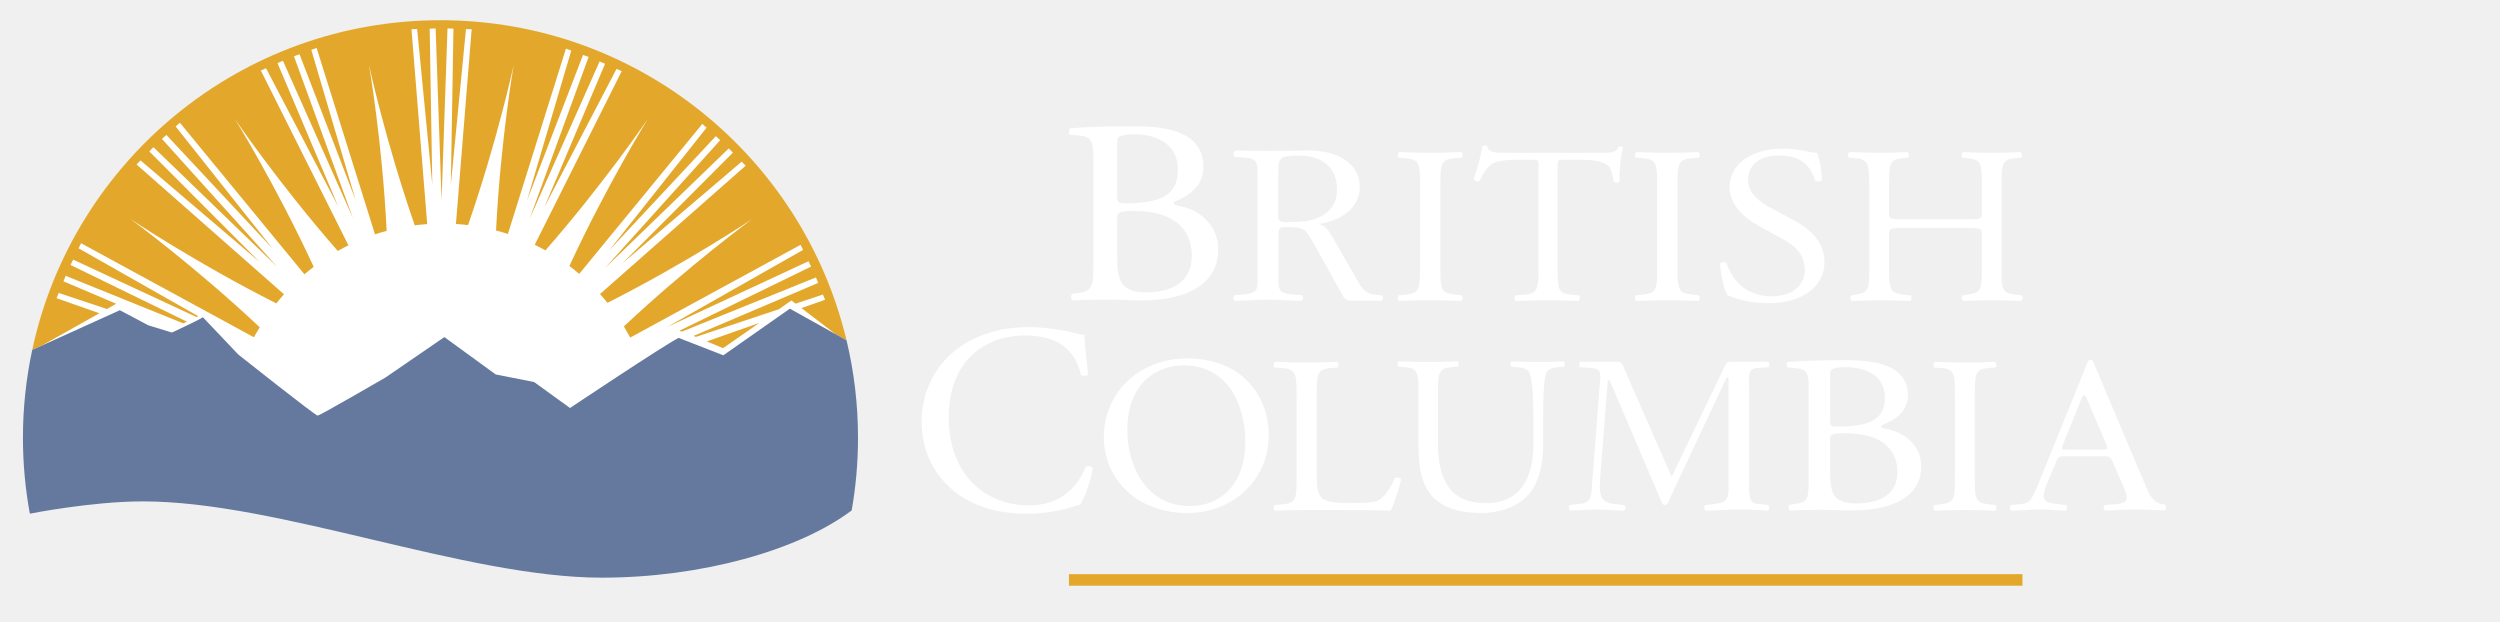
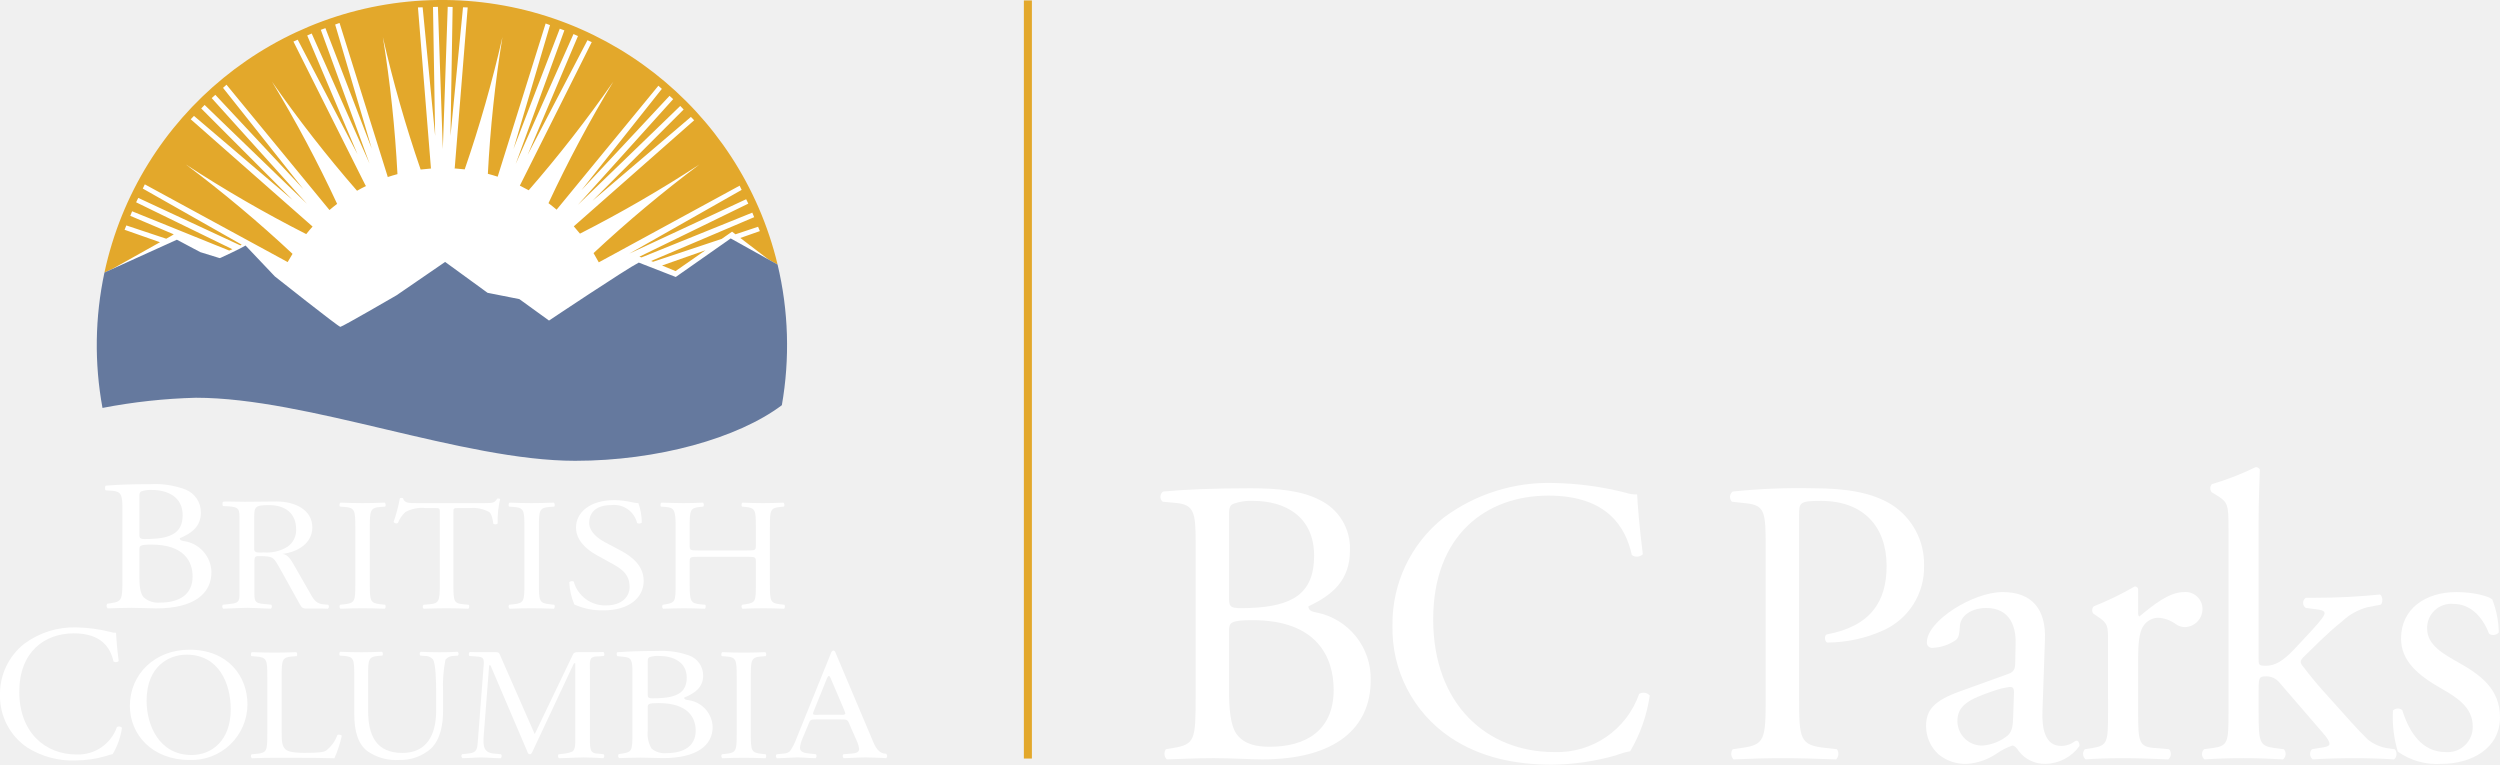
- <svg xmlns="http://www.w3.org/2000/svg" width="100%" height="100%" viewBox="0 0 825 205" version="1.1" xml:space="preserve" style="fill-rule:evenodd;clip-rule:evenodd;stroke-linejoin:round;stroke-miterlimit:1.414;">
-   <g id="BC-ID" transform="matrix(1,0,0,1,-62.647,-63.5055)">
-     <g transform="matrix(1,0,0,1,109.59,96.7796)">
-       <path d="M0,129.539C44.702,129.539 106.539,154.709 151.407,154.709C183.425,154.709 214.668,146.164 232.451,133.582C233.693,126.193 234.351,118.607 234.351,110.865C234.351,35.735 173.444,-25.17 98.314,-25.17C23.184,-25.17 -37.722,35.735 -37.722,110.865C-37.722,118.518 -37.08,126.018 -35.865,133.326C-30.962,132.418 -14.291,129.539 0,129.539" style="fill:white;fill-rule:nonzero;" />
-     </g>
-     <g>
-       <g transform="matrix(-1,0,0,1,1145.46,182.756)">
-         <rect x="415.397" y="70.22" width="314.664" height="3.815" style="fill:rgb(227,168,43);" />
-       </g>
-       <g transform="matrix(1,0,0,1,431.322,119.662)">
-         <path d="M0,28.483C0,31.591 0.191,35.992 2.012,37.892C3.833,39.877 6.708,40.308 9.582,40.308C18.108,40.308 24.623,36.857 24.623,28.225C24.623,21.406 20.791,13.464 5.558,13.464C0.384,13.464 0,13.982 0,15.708L0,28.483ZM0,8.457C0,10.876 0.096,11.047 4.982,10.876C14.754,10.529 20.025,7.939 20.025,-0.174C20.025,-8.633 13.029,-11.827 5.75,-11.827C3.641,-11.827 2.203,-11.654 1.342,-11.309C0.384,-11.05 0,-10.617 0,-9.066L0,8.457ZM-7.856,-3.022C-7.856,-9.409 -8.307,-11.101 -12.618,-11.448L-15.617,-11.654C-16.105,-12.042 -15.967,-13.772 -15.521,-13.812C-10.35,-14.273 -3.832,-14.502 5.078,-14.502C11.114,-14.502 16.863,-14.071 21.176,-12.086C25.295,-10.273 28.457,-6.821 28.457,-1.297C28.457,4.919 24.432,8.113 18.684,10.529C18.684,11.392 19.451,11.652 20.504,11.823C25.678,12.688 33.342,17.003 33.342,26.239C33.342,36.252 25.104,42.985 7.856,42.985C5.078,42.985 0.384,42.725 -3.641,42.725C-7.856,42.725 -11.113,42.9 -14.659,42.985C-15.234,42.725 -15.426,41.345 -14.851,40.826L-13.125,40.567C-8.049,39.79 -7.856,38.841 -7.856,29.778L-7.856,-3.022Z" style="fill:white;fill-rule:nonzero;" />
-       </g>
-       <g transform="matrix(1,0,0,1,531.258,151.384)">
-         <path d="M0,-26.248C0,-34.063 -0.164,-35.316 -4.992,-35.684L-7.039,-35.832C-7.531,-36.127 -7.365,-37.455 -6.875,-37.676C-2.783,-37.529 0,-37.455 3.436,-37.455C6.711,-37.455 9.492,-37.529 13.584,-37.676C14.076,-37.455 14.238,-36.127 13.748,-35.832L11.703,-35.684C6.873,-35.316 6.711,-34.063 6.711,-26.248L6.711,0.001C6.711,7.815 6.873,8.848 11.703,9.365L13.748,9.585C14.238,9.88 14.076,11.206 13.584,11.428C9.492,11.28 6.711,11.206 3.436,11.206C0,11.206 -2.783,11.28 -6.875,11.428C-7.365,11.206 -7.531,10.027 -7.039,9.585L-4.992,9.365C-0.164,8.848 0,7.815 0,0.001L0,-26.248Z" style="fill:white;fill-rule:nonzero;" />
-       </g>
-       <g transform="matrix(1,0,0,1,576.66,122.703)">
-         <path d="M0,28.829C0,36.57 0.152,37.676 4.602,38.045L7.055,38.266C7.514,38.56 7.361,39.886 6.902,40.109C2.531,39.961 -0.076,39.886 -3.145,39.886C-6.211,39.886 -8.895,39.961 -13.801,40.109C-14.262,39.886 -14.416,38.635 -13.801,38.266L-11.041,38.045C-6.67,37.676 -6.289,36.57 -6.289,28.829L-6.289,-4.13C-6.289,-6.415 -6.289,-6.487 -8.588,-6.487L-12.805,-6.487C-16.102,-6.487 -20.318,-6.34 -22.236,-4.645C-24.076,-3.023 -24.844,-1.4 -25.686,0.442C-26.301,0.885 -27.373,0.516 -27.68,-0.074C-26.455,-3.391 -25.303,-8.11 -24.768,-11.059C-24.535,-11.206 -23.539,-11.28 -23.311,-11.059C-22.85,-8.701 -20.318,-8.774 -16.791,-8.774L14.262,-8.774C18.402,-8.774 19.092,-8.921 20.242,-10.838C20.627,-10.985 21.471,-10.911 21.623,-10.618C20.779,-7.593 20.242,-1.622 20.473,0.59C20.166,1.18 18.863,1.18 18.48,0.738C18.25,-1.107 17.713,-3.834 16.562,-4.645C14.799,-5.9 11.887,-6.487 7.668,-6.487L2.225,-6.487C-0.076,-6.487 0,-6.415 0,-3.982L0,28.829Z" style="fill:white;fill-rule:nonzero;" />
-       </g>
-       <g transform="matrix(1,0,0,1,609.525,151.384)">
-         <path d="M0,-26.248C0,-34.063 -0.164,-35.316 -4.992,-35.684L-7.039,-35.832C-7.529,-36.127 -7.365,-37.455 -6.875,-37.676C-2.783,-37.529 0,-37.455 3.438,-37.455C6.711,-37.455 9.492,-37.529 13.584,-37.676C14.076,-37.455 14.24,-36.127 13.75,-35.832L11.701,-35.684C6.873,-35.316 6.711,-34.063 6.711,-26.248L6.711,0.001C6.711,7.815 6.873,8.848 11.701,9.365L13.75,9.585C14.24,9.88 14.076,11.206 13.584,11.428C9.492,11.28 6.711,11.206 3.438,11.206C0,11.206 -2.783,11.28 -6.875,11.428C-7.365,11.206 -7.529,10.027 -7.039,9.585L-4.992,9.365C-0.164,8.848 0,7.815 0,0.001L0,-26.248Z" style="fill:white;fill-rule:nonzero;" />
-       </g>
-       <g transform="matrix(1,0,0,1,646.199,112.546)">
-         <path d="M0,51.021C-7.309,51.021 -11.92,49.104 -13.572,48.294C-14.617,46.671 -15.748,41.437 -15.922,37.971C-15.486,37.455 -14.182,37.308 -13.834,37.75C-12.527,41.51 -8.961,48.734 1.131,48.734C8.439,48.734 12.006,44.68 12.006,40.256C12.006,37.013 11.223,33.4 4.871,29.934L-3.393,25.362C-7.742,22.93 -12.789,18.727 -12.789,12.682C-12.789,5.677 -6.352,0 4.959,0C7.654,0 10.787,0.442 13.049,0.958C14.18,1.253 15.398,1.4 16.094,1.4C16.877,3.172 17.662,7.3 17.662,10.396C17.312,10.839 15.92,11.059 15.486,10.617C14.355,7.079 12.006,2.286 3.654,2.286C-4.873,2.286 -6.699,7.079 -6.699,10.469C-6.699,14.746 -2.523,17.844 0.695,19.539L7.654,23.225C13.137,26.1 18.531,30.376 18.531,37.381C18.531,45.491 11.311,51.021 0,51.021" style="fill:white;fill-rule:nonzero;" />
-       </g>
-       <g transform="matrix(1,0,0,1,689.988,137.744)">
-         <path d="M0,1.032C-3.807,1.032 -3.965,1.179 -3.965,3.391L-3.965,13.788C-3.965,21.529 -3.568,22.562 0.875,23.005L3.174,23.225C3.65,23.52 3.492,24.845 3.016,25.068C-1.268,24.92 -3.965,24.845 -7.061,24.845C-10.473,24.845 -13.17,24.993 -16.264,25.068C-16.738,24.845 -16.898,23.667 -16.422,23.225L-15.074,23.005C-10.629,22.267 -10.473,21.529 -10.473,13.788L-10.473,-12.755C-10.473,-20.497 -11.025,-21.749 -15.152,-22.044L-17.215,-22.192C-17.691,-22.487 -17.533,-23.815 -17.057,-24.036C-13.17,-23.962 -10.473,-23.815 -7.061,-23.815C-3.965,-23.815 -1.268,-23.889 2.143,-24.036C2.619,-23.815 2.777,-22.487 2.303,-22.192L0.793,-22.044C-3.807,-21.602 -3.965,-20.497 -3.965,-12.755L-3.965,-4.277C-3.965,-1.992 -3.807,-1.917 0,-1.917L22.691,-1.917C26.5,-1.917 26.658,-1.992 26.658,-4.277L26.658,-12.755C26.658,-20.497 26.5,-21.602 21.82,-22.044L20.312,-22.192C19.836,-22.487 19.994,-23.815 20.471,-24.036C24.121,-23.889 26.818,-23.815 30.07,-23.815C33.164,-23.815 35.861,-23.889 39.432,-24.036C39.908,-23.815 40.066,-22.487 39.59,-22.192L37.926,-22.044C33.324,-21.602 33.164,-20.497 33.164,-12.755L33.164,13.788C33.164,21.529 33.324,22.488 37.926,23.005L39.83,23.225C40.305,23.52 40.146,24.845 39.672,25.068C35.861,24.92 33.164,24.845 30.07,24.845C26.818,24.845 23.961,24.92 20.471,25.068C19.994,24.845 19.836,23.667 20.312,23.225L21.82,23.005C26.658,22.267 26.658,21.529 26.658,13.788L26.658,3.391C26.658,1.179 26.5,1.032 22.691,1.032L0,1.032Z" style="fill:white;fill-rule:nonzero;" />
-       </g>
-       <g transform="matrix(1,0,0,1,378.059,225.481)">
-         <path d="M0,-46.469C6.521,-51.542 14.829,-54.034 24.12,-54.034C28.943,-54.034 35.731,-53.056 39.931,-51.898C41.003,-51.631 41.628,-51.452 42.432,-51.542C42.521,-49.494 42.968,-43.888 43.682,-38.457C43.236,-37.834 41.896,-37.744 41.271,-38.278C39.931,-44.331 35.911,-51.276 22.958,-51.276C9.29,-51.276 -2.323,-42.64 -2.323,-24.214C-2.323,-5.521 9.558,4.806 24.208,4.806C35.731,4.806 40.824,-2.672 42.878,-7.925C43.504,-8.368 44.845,-8.192 45.201,-7.568C44.577,-2.939 42.253,2.935 40.913,4.628C39.841,4.806 38.77,5.162 37.787,5.516C35.821,6.231 29.39,7.565 23.672,7.565C15.633,7.565 7.951,5.964 1.429,1.6C-5.718,-3.296 -11.256,-11.394 -11.256,-22.877C-11.256,-32.76 -6.789,-41.216 0,-46.469" style="fill:white;fill-rule:nonzero;" />
-       </g>
-       <g transform="matrix(1,0,0,1,473.596,205.226)">
-         <path d="M0,4.129C0,-8.037 -5.65,-21.161 -20.437,-21.161C-28.488,-21.161 -38.938,-15.926 -38.938,0.222C-38.938,11.133 -33.365,25.29 -18.115,25.29C-8.824,25.29 0,18.654 0,4.129M-46.681,2.58C-46.681,-12.166 -35.068,-23.446 -19.12,-23.446C-1.238,-23.446 7.742,-11.134 7.742,1.843C7.742,16.737 -4.18,27.575 -19.12,27.575C-36.306,27.575 -46.681,15.851 -46.681,2.58" style="fill:white;fill-rule:nonzero;" />
-       </g>
-       <g transform="matrix(1,0,0,1,568.678,214.072)">
-         <path d="M0,-12.606C0,-17.177 -0.156,-25.658 -1.486,-27.868C-2.033,-28.753 -3.439,-29.27 -5.393,-29.418L-7.346,-29.565C-7.814,-30.081 -7.66,-31.039 -7.191,-31.335C-4.221,-31.188 -1.328,-31.113 1.719,-31.113C5.002,-31.113 7.113,-31.188 9.926,-31.333C10.551,-30.964 10.473,-30.007 10.082,-29.565L8.205,-29.418C6.252,-29.27 4.766,-28.606 4.299,-27.647C3.205,-25.215 3.205,-16.735 3.205,-12.606L3.205,-4.275C3.205,2.141 2.109,8.923 -2.266,13.346C-5.627,16.812 -11.41,18.729 -17.193,18.729C-22.586,18.729 -27.979,17.77 -31.809,14.674C-35.951,11.431 -37.904,6.048 -37.904,-2.725L-37.904,-20.127C-37.904,-27.794 -38.061,-29.048 -42.592,-29.418L-44.547,-29.565C-45.016,-29.86 -44.861,-31.112 -44.393,-31.335C-40.482,-31.188 -37.826,-31.113 -34.699,-31.113C-31.496,-31.113 -28.916,-31.188 -25.088,-31.333C-24.619,-31.112 -24.461,-29.86 -24.93,-29.565L-26.807,-29.418C-31.34,-29.048 -31.496,-27.794 -31.496,-20.127L-31.496,-4.201C-31.496,7.669 -27.588,15.486 -15.631,15.486C-4.299,15.486 0,7.079 0,-4.126L0,-12.606Z" style="fill:white;fill-rule:nonzero;" />
-       </g>
-       <g transform="matrix(1,0,0,1,666.6,194.862)">
-         <path d="M0,24.575C0,27.256 0.172,31.053 1.812,32.692C3.455,34.405 6.047,34.777 8.637,34.777C16.326,34.777 22.199,31.798 22.199,24.351C22.199,18.468 18.744,11.619 5.01,11.619C0.344,11.619 0,12.063 0,13.554L0,24.575ZM0,7.297C0,9.384 0.086,9.532 4.49,9.384C13.303,9.086 18.053,6.852 18.053,-0.149C18.053,-7.447 11.748,-10.203 5.182,-10.203C3.281,-10.203 1.986,-10.054 1.209,-9.755C0.344,-9.532 0,-9.16 0,-7.82L0,7.297ZM-7.084,-2.606C-7.084,-8.117 -7.43,-9.532 -11.316,-9.829L-14.082,-10.098C-14.396,-10.382 -14.564,-11.874 -13.996,-11.916C-9.33,-12.265 -3.457,-12.51 4.578,-12.51C10.02,-12.51 15.201,-12.138 19.09,-10.427C22.805,-8.862 25.654,-5.883 25.654,-1.116C25.654,4.244 22.025,7.001 16.844,9.086C16.844,9.831 17.533,10.054 18.484,10.203C23.15,10.947 30.061,14.672 30.061,22.638C30.061,31.276 22.631,37.085 7.082,37.085C4.578,37.085 0.344,36.862 -3.283,36.862C-7.084,36.862 -10.021,37.01 -13.217,37.085C-13.736,36.862 -13.91,35.671 -13.391,35.225L-11.836,35.001C-7.256,34.331 -7.084,33.511 -7.084,25.693L-7.084,-2.606Z" style="fill:white;fill-rule:nonzero;" />
-       </g>
-       <g transform="matrix(1,0,0,1,488.92,139.247)">
-         <path d="M0,-2.505C-1.486,-2.505 -4.457,-1.952 -4.457,-3.925L-4.457,-18.068C-4.457,-23.597 -4.281,-24.388 2.359,-24.388C10.135,-24.388 14.941,-20.439 14.941,-13.171C14.941,-10.01 13.805,-7.087 10.922,-5.112C7.602,-2.82 4.018,-2.505 0,-2.505M29.828,21.723L27.781,21.546C27.367,21.502 27,21.45 26.65,21.392C23.656,20.862 22.457,18.196 21.047,15.722L13.971,3.397C12.748,1.343 11.438,-1.422 8.641,-1.816C15.893,-2.686 22.447,-6.872 22.447,-14.061C22.447,-22.358 14.232,-26.07 5.932,-26.07C0.951,-26.07 -3.588,-25.935 -8.656,-25.935C-11.451,-25.935 -14.777,-26.07 -17.572,-26.07C-19.125,-26.07 -19.145,-25.754 -19.145,-24.885C-19.145,-23.603 -18.604,-23.962 -16.959,-23.869C-11.055,-23.537 -11.281,-22.436 -11.281,-17.38L-11.281,14.933C-11.281,19.557 -10.881,20.938 -15.736,21.373C-15.736,21.373 -16.48,21.45 -16.902,21.495L-18.959,21.706C-19.451,22.147 -19.285,23.327 -18.795,23.548C-17.701,23.508 -15.762,23.432 -15.762,23.432C-13.074,23.352 -10.387,23.147 -7.699,23.147C-4.996,23.147 -2.41,23.355 0.248,23.433L0.248,23.435C1.191,23.465 2.188,23.498 3.279,23.537C3.771,23.316 3.936,22.137 3.443,21.695L1.373,21.499C0.951,21.454 0.225,21.389 0.225,21.389C-4.678,21.057 -4.377,19.674 -4.377,14.933L-4.377,2.766C-4.377,2.055 -4.467,0.16 -3.941,-0.394C-3.504,-0.87 -2.719,-0.79 -2.02,-0.79C4.623,-0.79 4.533,-0.157 7.68,5.373L16.242,20.778C16.941,21.964 17.465,23.464 19.215,23.464L26.652,23.464C27.59,23.494 28.576,23.525 29.664,23.565C30.154,23.344 30.318,22.164 29.828,21.723" style="fill:white;fill-rule:nonzero;" />
-       </g>
-       <g transform="matrix(1,0,0,1,490.523,220.737)">
-         <path d="M0,-26.541C0,-34.282 -0.162,-35.464 -5.27,-35.832L-7.299,-35.979C-7.785,-36.274 -7.623,-37.6 -7.137,-37.823C-2.594,-37.675 0.162,-37.602 3.406,-37.602C6.57,-37.602 9.326,-37.675 13.383,-37.82C13.869,-37.6 14.031,-36.274 13.545,-35.979L11.598,-35.832C6.814,-35.464 6.65,-34.282 6.65,-26.541L6.65,-0.882C6.65,3.763 6.895,5.68 8.354,7.08C9.246,7.89 10.787,8.776 17.193,8.776C24.088,8.776 25.791,8.48 27.09,7.818C28.711,6.932 30.82,4.279 32.441,0.518C32.93,0.151 34.469,0.443 34.469,0.96C34.469,1.772 32.197,9.293 31.062,11.282C26.928,11.135 19.221,11.061 10.867,11.061L3.406,11.061C0,11.061 -2.594,11.135 -7.137,11.282C-7.623,11.061 -7.785,9.881 -7.299,9.439L-4.865,9.219C-0.162,8.776 0,7.743 0,0.003L0,-26.541Z" style="fill:white;fill-rule:nonzero;" />
-       </g>
-       <g transform="matrix(1,0,0,1,707.787,220.59)">
-         <path d="M0,-26.248C0,-34.062 -0.158,-35.317 -4.855,-35.686L-6.848,-35.832C-7.324,-36.128 -7.166,-37.453 -6.686,-37.677C-2.707,-37.528 0,-37.455 3.346,-37.455C6.531,-37.455 9.238,-37.528 13.221,-37.674C13.697,-37.453 13.857,-36.128 13.379,-35.832L11.387,-35.686C6.689,-35.317 6.531,-34.062 6.531,-26.248L6.531,0.002C6.531,7.817 6.689,8.849 11.387,9.365L13.379,9.586C13.857,9.881 13.697,11.207 13.221,11.429C9.238,11.281 6.531,11.207 3.346,11.207C0,11.207 -2.707,11.281 -6.686,11.429C-7.166,11.207 -7.324,10.027 -6.848,9.586L-4.855,9.365C-0.158,8.849 0,7.817 0,0.002L0,-26.248Z" style="fill:white;fill-rule:nonzero;" />
-       </g>
-       <g transform="matrix(1,0,0,1,644.158,184.926)">
-         <path d="M0,45.012C-0.408,44.968 -1.172,44.908 -1.172,44.908C-2.01,44.824 -2.764,44.703 -3.359,44.053C-4.393,42.955 -4.307,39.827 -4.307,38.575L-4.307,6.268C-4.307,4.859 -4.65,1.809 -3.617,0.712C-3.1,0.135 -2.025,0.038 -1.068,-0.016L-1.068,-0.02C-0.486,-0.064 -0.473,-0.066 0.037,-0.091L2.084,-0.237C2.574,-0.533 2.41,-1.859 1.92,-2.081C0.826,-2.043 -0.168,-2.057 -1.113,-2.028L-1.113,-2.024L-9.813,-2.024C-10.76,-2.024 -11.621,-2.024 -12.137,-1.007L-29.863,35.916L-45.521,0.245C-46.039,-1.007 -46.123,-2.024 -47.76,-2.024L-56.814,-2.024C-57.758,-2.053 -58.799,-2.043 -59.893,-2.081C-60.383,-1.859 -60.549,-0.533 -60.057,-0.237L-58.01,-0.091C-57.588,-0.057 -56.824,-0.005 -56.824,-0.005C-53.428,0.213 -53.217,0.972 -53.525,4.547L-56.193,39.2C-56.426,42.68 -56.617,44.519 -60.262,44.858C-60.262,44.858 -61.031,44.954 -61.455,44.999L-63.5,45.221C-63.992,45.661 -63.828,46.841 -63.336,47.062C-62.258,47.022 -60.34,46.966 -60.34,46.966C-58.492,46.875 -56.611,46.711 -54.729,46.711C-52.699,46.711 -50.666,46.903 -48.633,46.984L-48.633,46.988C-47.691,47.017 -46.695,47.05 -45.602,47.088C-45.109,46.867 -44.945,45.688 -45.438,45.246L-47.482,45.025C-48.021,44.983 -48.625,44.923 -48.625,44.923C-53.885,44.563 -53.768,40.85 -53.439,36.308L-50.943,4.079L-50.34,4.079L-33.389,43.739C-33.219,44.286 -32.961,45.225 -32.1,45.225C-31.324,45.225 -31.066,44.366 -30.809,43.816L-11.707,3.137L-11.104,3.137L-11.104,38.575C-11.104,39.983 -10.932,42.878 -12.395,43.972C-13.158,44.541 -15.645,44.883 -15.645,44.883C-15.986,44.937 -16.346,44.987 -16.754,45.03L-18.799,45.25C-19.291,45.692 -19.127,46.871 -18.635,47.093C-17.557,47.054 -15.645,46.994 -15.645,46.994C-12.871,46.917 -10.053,46.711 -7.232,46.711C-5.205,46.711 -1.234,46.904 -1.234,46.904C-0.289,46.933 0.789,47.036 1.883,47.075C2.375,46.854 2.539,45.675 2.047,45.234L0,45.012Z" style="fill:white;fill-rule:nonzero;" />
-       </g>
-       <g transform="matrix(1,0,0,1,755.639,202.306)">
-         <path d="M0,9.582L-9.574,9.582C-9.908,9.582 -12.572,9.895 -12.572,9.114C-12.572,8.879 -12.406,8.41 -12.322,8.177L-6.576,-6.051C-6.41,-6.442 -5.828,-8.397 -5.162,-8.397C-4.662,-8.397 -3.996,-6.364 -3.83,-6.051L1.832,7.237C1.832,7.394 2.414,8.645 2.414,8.958C2.414,9.818 0.5,9.582 0,9.582M21.494,27.832L21.219,27.611C20.811,27.568 20.447,27.519 20.105,27.462C16.916,26.75 15.674,22.91 14.496,20.174L-1.912,-18.66C-2.076,-19.126 -2.4,-20.131 -3.051,-20.131C-3.945,-20.131 -4.187,-19.048 -4.432,-18.431L-20.107,20.329C-20.678,21.799 -22.139,25.36 -23.195,26.44C-24.004,27.269 -25.059,27.428 -26.182,27.544C-26.182,27.544 -27.066,27.628 -27.488,27.674L-29.416,27.87C-29.906,28.311 -29.742,29.491 -29.252,29.713C-28.158,29.674 -26.219,29.603 -26.219,29.603C-24.074,29.574 -21.93,29.303 -19.783,29.303C-17.977,29.303 -16.172,29.495 -14.369,29.575C-14.369,29.575 -12.43,29.644 -11.336,29.686C-10.846,29.463 -10.682,28.283 -11.172,27.842L-13.219,27.62C-13.625,27.578 -14.328,27.512 -14.328,27.512C-16.215,27.303 -18.564,26.966 -18.564,24.892C-18.564,23.5 -17.914,21.875 -17.428,20.637L-14.992,14.837C-13.771,12.053 -14.26,11.741 -11.012,11.741L0.037,11.741C3.936,11.741 3.365,11.741 5.074,15.689L7.672,21.565C8.078,22.573 8.809,24.274 8.809,25.36C8.809,27.303 6.686,27.431 4.703,27.599C4.703,27.599 4.045,27.654 3.475,27.698L1.506,27.841C1.016,28.282 1.18,29.462 1.672,29.684C2.764,29.644 4.703,29.565 4.703,29.565C7.014,29.481 9.34,29.303 11.57,29.303C14.416,29.303 17.262,29.496 20.105,29.577L20.105,29.574C21.039,29.603 20.25,29.636 21.33,29.675C21.82,29.453 21.984,28.273 21.494,27.832" style="fill:white;fill-rule:nonzero;" />
-       </g>
-     </g>
-     <g transform="matrix(1,0,0,1,295.886,172.31)">
-       <path d="M0,3.86L5.379,6.09L17.308,-2.23L0,3.86Z" style="fill:rgb(227,168,43);fill-rule:nonzero;" />
-     </g>
-     <g transform="matrix(1,0,0,1,95.4546,82.2982)">
-       <path d="M0,84.581L-14.139,79.606L-13.43,77.874L2.493,83.183L2.562,83.144L4.663,81.953L5.501,81.428L-11.862,74.042L-11.128,72.226L27.626,87.9L28.904,87.37L-9.531,68.64L-8.674,66.88L32.056,85.836L32.619,85.55L-6.873,63.15L-6.062,61.468L50.967,92.499C51.434,91.636 52.412,90.063 52.914,89.217C31.232,68.831 10.309,53.525 10.309,53.525C10.309,53.525 31.826,67.935 58.382,81.332C59.259,80.237 59.979,79.358 60.916,78.319L12.264,35.487L13.57,34.146L52.837,67.613L16.458,31.182L17.82,29.772L58.664,69.245L20.644,27.046L22.098,25.735L57.238,63.363L25.165,22.951L26.546,21.695L67.658,71.727C68.721,70.81 69.604,70.12 70.716,69.268C58.28,42.356 44.699,20.464 44.699,20.464C44.699,20.464 59.154,41.742 78.657,64.026C79.848,63.355 81.056,62.712 82.29,62.107L82.083,61.973L53.271,4.472L54.984,3.719L78.855,49.457L58.772,2.05L60.563,1.255L83.646,53.153L64.201,-0.216L66.041,-0.887L84.527,47.166L69.927,-2.319L71.68,-2.965L90.9,58.411L90.863,58.573L90.911,58.554C92.189,58.125 93.489,57.747 94.796,57.391C93.333,27.911 88.972,2.693 88.972,2.693C88.972,2.693 94.372,27.689 104.054,55.56C105.402,55.394 106.759,55.253 108.127,55.161L108.084,55.097L108.252,55.097L108.156,54.956L102.982,-9.15L104.852,-9.209L109.85,42.143L108.991,-9.335L110.947,-9.401L112.909,47.365L114.869,-9.402L116.829,-9.335L115.968,42.143L120.967,-9.208L122.836,-9.15L117.662,54.956L117.565,55.097L117.593,55.097L117.579,55.117L117.664,55.117C119.002,55.201 120.329,55.335 121.646,55.493C131.315,27.649 136.706,2.693 136.706,2.693C136.706,2.693 132.358,27.835 130.888,57.261C132.208,57.61 133.514,57.993 134.801,58.415L153.953,-2.748L155.708,-2.101L141.106,47.384L159.594,-0.669L161.432,0.003L141.986,53.371L165.069,1.472L166.862,2.268L146.778,49.676L170.65,3.937L172.362,4.69L143.652,61.985L143.701,62.005C144.884,62.581 146.042,63.196 147.188,63.832C166.607,41.619 180.979,20.464 180.979,20.464C180.979,20.464 167.491,42.206 155.091,68.987C156.199,69.823 157.283,70.687 158.335,71.586L198.964,22.098L200.35,23.355L168.273,63.767L203.416,26.139L204.867,27.451L166.846,69.648L207.69,30.175L209.053,31.585L172.674,68.017L211.941,34.552L213.247,35.89L165.189,78.239L165.217,78.268C166.056,79.203 166.864,80.168 167.657,81.148C194.045,67.805 215.369,53.525 215.369,53.525C215.369,53.525 194.649,68.682 173.08,88.922C173.671,89.908 174.625,91.592 175.17,92.608L231.391,61.997L232.204,63.682L187.325,89.135L234.003,67.412L234.859,69.172L191.381,90.358L192.215,90.649L236.456,72.755L237.191,74.572L196.069,92.063L196.838,92.382L224.24,83.247L228.37,80.364L229.741,81.411L238.758,78.405L239.467,80.135L231.666,82.88L242.937,91.481L246.549,93.495C232.058,32.917 177.566,-12.12 112.548,-12.12C46.388,-12.12 -8.873,34.514 -22.179,96.701C-22.008,96.618 -21.843,96.541 -21.672,96.457L-20.021,95.709L-19.008,95.236L0,84.581Z" style="fill:rgb(227,168,43);fill-rule:nonzero;" />
-     </g>
-     <g transform="matrix(1,0,0,1,72.4966,186.474)">
-       <path d="M0,46.548C0,46.548 20.325,42.489 37.291,42.489C81.993,42.489 143.83,67.66 188.698,67.66C221.612,67.66 253.714,58.631 271.209,45.467C272.576,37.679 273.292,29.669 273.292,21.489C273.292,10.411 271.977,-0.358 269.507,-10.681L250.802,-21.112L228.855,-5.721L214.091,-11.47C209.093,-8.944 178.257,11.677 178.257,11.677L166.422,3.11L153.724,0.595L136.792,-11.732L117.37,1.602C117.37,1.602 95.701,14.184 94.957,14.184C94.209,14.184 68.813,-5.949 68.813,-5.949L57.112,-18.276C55.119,-17.018 47.16,-13.366 47.16,-13.366L46.751,-13.258L39.049,-15.64L29.696,-20.601L1.286,-7.719C1.115,-7.635 0.95,-7.557 0.779,-7.474C-1.22,1.865 -2.28,11.553 -2.28,21.489C-2.28,30.047 -1.494,38.422 0,46.548" style="fill:rgb(101,121,158);fill-rule:nonzero;" />
-     </g>
+ <svg xmlns="http://www.w3.org/2000/svg" id="BC_Parks_Logo" data-name="BC Parks Logo" viewBox="0 0 352.341 107.771">
+   <defs>
+     <style>.cls-1{fill:#fff;}.cls-2{fill:#e3a82b;}.cls-3{fill:#65799e;}</style>
+   </defs>
+   <g id="BC_Parks" data-name="BC Parks">
+     <path id="s" class="cls-1" d="M355.079,88.192a13.378,13.378,0,0,1,.92,4.649,1.003,1.003,0,0,1-1.379.172c-.975-2.525-2.695-4.189-5.047-4.189a3.393,3.393,0,0,0-3.674,3.5c0,2.353,2.412,3.615,4.42,4.762,3.041,1.723,5.851,3.672,5.851,7.746,0,4.361-4.018,6.541-8.262,6.541a9.546,9.546,0,0,1-6.139-1.721,17.056,17.056,0,0,1-.688-5.795.972.972,0,0,1,1.318-.059c.977,3.156,2.811,5.91,6.082,5.91a3.535,3.535,0,0,0,3.844-3.672c0-2.639-2.295-4.074-4.418-5.279-3.328-1.893-5.682-3.9-5.682-7.057,0-4.188,3.445-6.541,7.805-6.541C352.44,87.159,354.565,87.734,355.079,88.192Z" transform="translate(-3.8294 -3.7145)" />
+     <path id="k" class="cls-1" d="M317.907,78.21c0-3.385-.059-3.728-1.779-4.762l-.574-.344a.873.873,0,0,1,0-1.149,40.524,40.524,0,0,0,6.195-2.41.631.631,0,0,1,.574.346c-.057,1.721-.17,4.59-.17,7.113v19.68c0,.746.055.859,1.031.859,1.264,0,2.352-.631,3.902-2.236l2.352-2.525c1.607-1.721,2.008-2.352,2.008-2.639s-.287-.459-1.264-.574l-1.375-.172a.856.856,0,0,1,0-1.434h1.32a89.813,89.813,0,0,0,9.121-.459c.4.172.459,1.147.113,1.434l-1.834.344a8.322,8.322,0,0,0-3.615,2.008c-2.236,1.779-4.189,3.846-5.221,4.82-.689.631-.746.918-.402,1.377a59.246,59.246,0,0,0,3.846,4.59c2.236,2.523,4.246,4.762,5.393,5.852a5.785,5.785,0,0,0,2.982,1.264l.805.113c.4.287.342,1.262-.115,1.436-1.664-.115-3.615-.174-5.451-.174-2.295,0-4.303.059-5.967.174a.965.965,0,0,1-.113-1.436l1.031-.172c.861-.115,1.436-.229,1.436-.574,0-.344-.23-.746-.977-1.605L325.02,99.839a2.334,2.334,0,0,0-1.779-.803c-1.033,0-1.088.172-1.088,1.951v3.156c0,4.129.113,4.703,2.18,4.99l1.375.172a1.006,1.006,0,0,1-.113,1.436c-1.893-.115-3.559-.174-5.566-.174-2.064,0-3.787.059-5.508.174a.958.958,0,0,1-.057-1.436l1.264-.172c2.121-.287,2.18-.861,2.18-4.99Z" transform="translate(-3.8294 -3.7145)" />
+     <path id="r" class="cls-1" d="M300.926,94.103c0-2.238,0-2.525-1.551-3.557l-.518-.346a.788.788,0,0,1,.059-1.031,44.271,44.271,0,0,0,5.795-2.812c.287.059.459.172.459.402v3.328c0,.285.057.459.172.516,2.01-1.664,4.19-3.443,6.311-3.443a2.379,2.379,0,0,1,2.584,2.297,2.546,2.546,0,0,1-2.469,2.639,2.191,2.191,0,0,1-1.262-.402,4.701,4.701,0,0,0-2.523-.918,2.544,2.544,0,0,0-2.066,1.148c-.574.803-.746,2.467-.746,4.416v7.805c0,4.129.115,4.818,2.295,4.99l2.067.172a1.004,1.004,0,0,1-.117,1.436c-2.695-.115-4.357-.174-6.367-.174-2.064,0-3.787.059-5.277.174a1.004,1.004,0,0,1-.115-1.436l1.09-.172c2.123-.344,2.182-.861,2.182-4.99Z" transform="translate(-3.8294 -3.7145)" />
+     <path id="a" class="cls-1" d="M286.872,98.692c.861-.287.977-.803.977-1.664l.055-2.639c.059-2.123-.629-4.992-4.188-4.992-1.607,0-3.557.803-3.67,2.582-.059.918-.117,1.605-.576,1.951a6.174,6.174,0,0,1-3.27,1.09.725.725,0,0,1-.803-.803c0-2.984,6.484-7.059,10.672-7.059,4.129,0,6.139,2.41,5.967,6.713l-.346,9.984c-.115,2.639.402,4.99,2.639,4.99a3.302,3.302,0,0,0,1.436-.344c.287-.172.572-.402.746-.402.231,0,.4.346.4.746a6.018,6.018,0,0,1-4.818,2.525,4.584,4.584,0,0,1-3.73-1.779c-.229-.344-.572-.803-.918-.803a8.836,8.836,0,0,0-2.236,1.147,8.492,8.492,0,0,1-4.131,1.435,5.931,5.931,0,0,1-4.016-1.32,5.361,5.361,0,0,1-1.779-4.016c0-2.238,1.092-3.557,4.763-4.877ZM283.315,108.79a6.49,6.49,0,0,0,3.5-1.435c.688-.688.688-1.49.746-2.695l.113-3.385c0-.631-.23-.746-.572-.746a10.742,10.742,0,0,0-2.353.574c-3.385,1.147-5.049,2.008-5.049,4.244A3.458,3.458,0,0,0,283.315,108.79Z" transform="translate(-3.8294 -3.7145)" />
+     <path id="P" class="cls-1" d="M257.385,101.962c0,6.025.113,6.771,3.785,7.172l1.549.172a1.123,1.123,0,0,1-.113,1.436c-3.269-.115-5.164-.174-7.459-.174-2.41,0-4.475.059-6.998.174a1.117,1.117,0,0,1-.117-1.436l1.205-.172c3.328-.459,3.443-1.146,3.443-7.172v-21.17c0-4.877-.115-5.852-2.697-6.139l-2.064-.23a.957.957,0,0,1,.113-1.434,90.352,90.352,0,0,1,11.361-.459c4.762,0,8.318.631,11.016,2.295a9.912,9.912,0,0,1,4.59,8.605,9.725,9.725,0,0,1-5.738,9.123,19.356,19.356,0,0,1-7.916,1.721c-.402-.172-.402-1.033-.059-1.149,6.197-1.146,8.434-4.646,8.434-9.637,0-5.566-3.27-9.18-9.236-9.18-3.041,0-3.098.229-3.098,2.064Z" transform="translate(-3.8294 -3.7145)" />
+     <path id="C" class="cls-1" d="M207.309,76.661a24.72,24.72,0,0,1,15.492-4.877,44.244,44.244,0,0,1,10.154,1.377,4.304,4.304,0,0,0,1.605.229c.059,1.32.346,4.936.805,8.436a1.212,1.212,0,0,1-1.551.113c-.859-3.9-3.441-8.375-11.762-8.375-8.777,0-16.234,5.564-16.234,17.441,0,12.047,7.629,18.703,17.039,18.703a12.23,12.23,0,0,0,11.99-8.205,1.205,1.205,0,0,1,1.492.23,21.526,21.526,0,0,1-2.754,7.859,11.532,11.532,0,0,0-2.008.574,33.831,33.831,0,0,1-9.064,1.318c-5.164,0-10.1-1.031-14.287-3.844a18.491,18.491,0,0,1-8.146-15.777A19.061,19.061,0,0,1,207.309,76.661Z" transform="translate(-3.8294 -3.7145)" />
+     <path id="B" class="cls-1" d="M172.341,80.161c0-4.246-.23-5.336-2.812-5.566l-1.836-.172a.916.916,0,0,1,.058-1.434c3.099-.287,7-.459,12.335-.459,3.615,0,7.057.287,9.639,1.605a7.533,7.533,0,0,1,4.361,7.172c0,4.131-2.41,6.254-5.854,7.861,0,.572.459.744,1.09.859a9.494,9.494,0,0,1,7.688,9.582c0,6.654-4.934,11.131-15.26,11.131-1.664,0-4.476-.174-6.885-.174-2.525,0-4.475.115-6.598.174a1.117,1.117,0,0,1-.115-1.436l1.033-.172c3.041-.516,3.155-1.146,3.155-7.172Zm4.705,7.631c0,1.605.057,1.721,2.982,1.605,5.854-.229,9.008-1.951,9.008-7.344,0-5.623-4.188-7.744-8.549-7.744a7.045,7.045,0,0,0-2.639.344c-.574.172-.803.459-.803,1.49Zm0,13.31c0,2.064.115,4.99,1.205,6.252,1.09,1.32,2.811,1.607,4.531,1.607,5.107,0,9.008-2.295,9.008-8.031,0-4.533-2.295-9.812-11.416-9.812-3.1,0-3.328.346-3.328,1.492Z" transform="translate(-3.8294 -3.7145)" />
  </g>
+   <rect id="Vertical_Bar" data-name="Vertical Bar" class="cls-2" x="144.3" y="0.062" width="1.131" height="106.845" />
+   <g id="British_Columbia" data-name="British Columbia">
+     <path id="A-2" data-name="A" class="cls-1" d="M128.775,110.007l-.084-.066c-.125-.014-.235-.029-.339-.046-.972-.216-1.35-1.387-1.708-2.217L121.648,95.85c-.05-.141-.15-.448-.347-.448-.272,0-.346.33-.42.519l-4.774,11.805a7.855,7.855,0,0,1-.94,1.858,1.372,1.372,0,0,1-.909.337s-.27.027-.398.039l-.588.061a.405.405,0,0,0,.05.56c.334-.013.923-.033.923-.033.654-.008,1.306-.09,1.96-.09.55,0,1.099.059,1.649.082,0,0,.59.021.922.033a.404.404,0,0,0,.05-.561l-.623-.066c-.123-.013-.339-.034-.339-.034-.574-.062-1.289-.168-1.289-.797a3.907,3.907,0,0,1,.346-1.297l.741-1.768c.372-.848.224-.942,1.213-.942H122.24c1.188,0,1.015,0,1.535,1.203l.791,1.79a3.891,3.891,0,0,1,.346,1.155c0,.593-.645.63-1.249.682,0,0-.2.017-.374.028l-.6.045a.403.403,0,0,0,.05.56c.333-.011.924-.034.924-.034.703-.025,1.411-.078,2.09-.078.867,0,1.732.059,2.601.082h0c.284.007.043.018.371.028A.404.404,0,0,0,128.775,110.007Zm-6.544-5.556h-2.917c-.102,0-.912.095-.912-.142a1.12,1.12,0,0,1,.076-.285l1.75-4.333c.05-.119.229-.715.432-.715.152,0,.354.619.404.715l1.725,4.046c0,.048.176.428.176.524C122.964,104.524,122.383,104.451,122.23,104.451Z" transform="translate(-3.8294 -3.7145)" />
+     <path id="I" class="cls-1" d="M107.659,99.107c0-2.378-.048-2.76-1.48-2.872l-.605-.044c-.146-.091-.097-.495.048-.564,1.213.046,2.037.067,3.056.067.969,0,1.793-.021,3.006-.066.144.067.193.472.047.562l-.607.044c-1.43.112-1.478.494-1.478,2.872v7.996c0,2.376.048,2.691,1.478,2.85l.607.067c.146.089.097.494-.047.56-1.213-.045-2.037-.066-3.006-.066-1.02,0-1.843.021-3.056.066a.411.411,0,0,1-.048-.56l.605-.067c1.431-.158,1.48-.474,1.48-2.85Z" transform="translate(-3.8294 -3.7145)" />
+     <path id="B-2" data-name="B" class="cls-1" d="M92.96,98.472c0-1.678-.105-2.107-1.288-2.198l-.843-.082c-.095-.086-.146-.541.026-.555,1.421-.104,3.209-.18,5.656-.18a11.469,11.469,0,0,1,4.419.633,2.976,2.976,0,0,1,1.998,2.836c0,1.633-1.105,2.472-2.681,3.108,0,.226.209.293.498.34a3.963,3.963,0,0,1,3.524,3.785c0,2.63-2.261,4.4-6.997,4.4-.762,0-2.051-.068-3.157-.068-1.156,0-2.05.045-3.023.068a.396.396,0,0,1-.054-.567l.474-.069c1.395-.204,1.447-.452,1.447-2.833Zm2.157,3.017c0,.636.026.68,1.367.636,2.684-.09,4.13-.772,4.13-2.904,0-2.222-1.92-3.06-3.918-3.06a3.732,3.732,0,0,0-1.211.135c-.263.069-.368.183-.368.591Zm0,5.261a3.931,3.931,0,0,0,.553,2.472,2.805,2.805,0,0,0,2.079.636c2.34,0,4.128-.906,4.128-3.176,0-1.792-1.052-3.877-5.234-3.877-1.42,0-1.525.136-1.525.588Z" transform="translate(-3.8294 -3.7145)" />
+     <path id="M" class="cls-1" d="M88.285,109.947c-.127-.013-.358-.033-.358-.033a.938.938,0,0,1-.666-.261c-.316-.334-.289-1.285-.289-1.667V98.149c0-.429-.104-1.356.21-1.69a1.151,1.151,0,0,1,.776-.221v-.003c.177-.015.181-.015.336-.021l.623-.045c.149-.091.101-.494-.049-.562-.334.014-.637.009-.923.017v.003H85.297c-.289,0-.55,0-.708.309l-5.398,11.241L74.423,96.315c-.158-.38-.184-.689-.683-.689H70.984c-.288-.01-.605-.006-.938-.02-.149.068-.199.472-.05.562l.624.045c.128.012.361.026.361.026,1.034.066,1.098.297,1.004,1.386l-.812,10.551c-.07,1.062-.129,1.619-1.239,1.724,0,0-.235.03-.364.043l-.623.067a.401.401,0,0,0,.05.56c.328-.011.912-.027.912-.027.562-.026,1.136-.078,1.71-.078.618,0,1.237.058,1.856.083h0c.286.01.59.02.922.033a.406.406,0,0,0,.051-.562l-.624-.066c-.165-.015-.347-.031-.347-.031-1.601-.107-1.566-1.24-1.466-2.625l.759-9.813h.183l5.163,12.079c.053.165.13.45.393.45.235,0,.314-.263.393-.428L84.72,97.195h.183v10.791c0,.43.052,1.31-.393,1.643a3.302,3.302,0,0,1-.99.278c-.104.015-.213.031-.338.044l-.624.067a.402.402,0,0,0,.05.56c.329-.013.911-.029.911-.029.845-.024,1.703-.087,2.562-.087.617,0,1.827.059,1.827.059.288.01.615.04.948.053a.405.405,0,0,0,.051-.562Z" transform="translate(-3.8294 -3.7145)" />
+     <path id="U" class="cls-1" d="M65.299,101.278c0-1.392-.047-3.976-.452-4.647a1.508,1.508,0,0,0-1.19-.473l-.594-.044a.39.39,0,0,1,.047-.539c.904.045,1.785.066,2.714.066.999,0,1.642-.021,2.499-.066a.373.373,0,0,1,.046.539l-.57.044a1.42,1.42,0,0,0-1.19.539,18.948,18.948,0,0,0-.334,4.581v2.536c0,1.955-.334,4.018-1.665,5.365a6.483,6.483,0,0,1-4.545,1.642,7.05,7.05,0,0,1-4.451-1.237c-1.262-.985-1.856-2.627-1.856-5.299V98.987c0-2.336-.048-2.717-1.427-2.83l-.596-.044c-.142-.09-.095-.471.048-.539,1.19.045,1.999.066,2.951.066.976,0,1.761-.021,2.927-.066.142.068.19.449.048.539l-.572.044c-1.38.113-1.428.494-1.428,2.83v4.851c0,3.613,1.19,5.993,4.831,5.993,3.451,0,4.759-2.56,4.759-5.973Z" transform="translate(-3.8294 -3.7145)" />
+     <path id="L" class="cls-1" d="M41.502,99.065c0-2.357-.049-2.718-1.606-2.83l-.617-.044c-.148-.091-.097-.495.051-.564,1.382.046,2.222.067,3.208.067.964,0,1.803-.021,3.038-.066.147.067.198.472.049.562l-.593.044c-1.456.112-1.505.473-1.505,2.83v7.811c0,1.415.074,1.998.518,2.427.272.247.741.517,2.691.517,2.1,0,2.618-.09,3.014-.293a4.831,4.831,0,0,0,1.63-2.225c.148-.109.617-.02.617.137A16.754,16.754,0,0,1,50.96,110.58c-1.259-.045-3.605-.066-6.149-.066H42.538c-1.036,0-1.827.021-3.208.066a.407.407,0,0,1-.051-.56l.741-.067c1.433-.134,1.482-.449,1.482-2.806Z" transform="translate(-3.8294 -3.7145)" />
+     <path id="O" class="cls-1" d="M22.133,103.207c0-4.49,3.536-7.927,8.393-7.927,5.445,0,8.18,3.751,8.18,7.702a7.867,7.867,0,0,1-8.18,7.838C25.293,110.82,22.133,107.248,22.133,103.207Zm14.215.472c0-3.704-1.721-7.699-6.224-7.699-2.451,0-5.635,1.592-5.635,6.509,0,3.324,1.698,7.634,6.342,7.634C33.661,110.122,36.349,108.103,36.349,103.679Z" transform="translate(-3.8294 -3.7145)" />
+     <path id="C-2" data-name="C" class="cls-1" d="M7.257,94.44a11.742,11.742,0,0,1,7.344-2.303,21.097,21.097,0,0,1,4.814.649,2.039,2.039,0,0,0,.762.107c.027.624.164,2.333.38,3.986a.575.575,0,0,1-.734.055c-.408-1.845-1.632-3.958-5.576-3.958-4.162,0-7.699,2.628-7.699,8.24,0,5.691,3.619,8.835,8.079,8.835a5.797,5.797,0,0,0,5.686-3.877.575.575,0,0,1,.707.11,10.161,10.161,0,0,1-1.306,3.714,5.516,5.516,0,0,0-.952.27,16.033,16.033,0,0,1-4.297.625,11.962,11.962,0,0,1-6.775-1.816,8.733,8.733,0,0,1-3.861-7.454A8.991,8.991,0,0,1,7.257,94.44Z" transform="translate(-3.8294 -3.7145)" />
+     <path id="H" class="cls-1" d="M102.239,82.188c-1.159,0-1.208.046-1.208.719v3.165c0,2.358.122,2.673,1.474,2.806l.701.069c.145.089.097.492-.048.561-1.305-.046-2.127-.068-3.068-.068-1.04,0-1.86.045-2.803.068a.413.413,0,0,1-.048-.561l.411-.069c1.354-.223,1.4-.447,1.4-2.806v-8.082c0-2.357-.169-2.738-1.424-2.829l-.629-.046c-.145-.087-.097-.492.048-.56,1.184.022,2.005.068,3.044.068.941,0,1.764-.023,2.802-.068.145.068.193.474.048.56l-.459.046c-1.401.136-1.45.472-1.45,2.829v2.582c0,.694.049.719,1.208.719h6.91c1.16,0,1.208-.024,1.208-.719v-2.582c0-2.357-.049-2.693-1.474-2.829l-.459-.046c-.145-.087-.097-.492.048-.56,1.112.045,1.933.068,2.922.068.943,0,1.764-.023,2.851-.068.145.068.193.474.048.56l-.507.046c-1.4.136-1.449.472-1.449,2.829v8.082c0,2.358.049,2.65,1.449,2.806l.581.069c.144.089.097.492-.049.561-1.16-.046-1.981-.068-2.924-.068-.99,0-1.859.022-2.922.068a.412.412,0,0,1-.048-.561l.459-.069c1.474-.223,1.474-.447,1.474-2.806v-3.165c0-.673-.049-.719-1.208-.719Z" transform="translate(-3.8294 -3.7145)" />
+     <path id="S-2" data-name="S" class="cls-1" d="M88.906,89.737a9.46,9.46,0,0,1-4.133-.83,8.997,8.997,0,0,1-.714-3.144c.132-.156.53-.2.636-.067A4.584,4.584,0,0,0,89.25,89.04c2.225,0,3.312-1.235,3.312-2.581,0-.988-.238-2.088-2.173-3.143L87.872,81.922c-1.325-.739-2.862-2.018-2.862-3.859,0-2.132,1.962-3.863,5.405-3.863a12.016,12.016,0,0,1,2.463.293,4.193,4.193,0,0,0,.927.134,8.436,8.436,0,0,1,.478,2.74.603.603,0,0,1-.664.068,3.323,3.323,0,0,0-3.602-2.538c-2.596,0-3.152,1.459-3.152,2.491,0,1.304,1.271,2.247,2.252,2.762l2.119,1.122c1.669.877,3.311,2.178,3.311,4.312C94.548,88.052,92.35,89.737,88.906,89.737Z" transform="translate(-3.8294 -3.7145)" />
+     <path id="I-2" data-name="I" class="cls-1" d="M77.738,78.034c0-2.381-.05-2.761-1.52-2.874l-.622-.046c-.15-.087-.1-.492.049-.56,1.246.045,2.093.068,3.14.068.997,0,1.845-.023,3.09-.068.15.068.201.474.051.56l-.624.046c-1.47.113-1.52.493-1.52,2.874v7.993c0,2.379.05,2.694,1.52,2.85l.624.069c.15.089.1.492-.051.561-1.245-.046-2.093-.068-3.09-.068-1.047,0-1.894.022-3.14.068a.404.404,0,0,1-.049-.561l.622-.069c1.47-.155,1.52-.471,1.52-2.85Z" transform="translate(-3.8294 -3.7145)" />
+     <path id="T" class="cls-1" d="M67.731,86.071c0,2.358.046,2.695,1.401,2.806l.747.069c.14.089.093.492-.047.561-1.331-.046-2.124-.068-3.059-.068s-1.751.022-3.245.068a.381.381,0,0,1,0-.561l.841-.069c1.331-.11,1.446-.447,1.446-2.806V76.035c0-.695,0-.717-.701-.717H63.831A4.935,4.935,0,0,0,60.96,75.88a4.053,4.053,0,0,0-1.05,1.548.461.461,0,0,1-.608-.156,22.723,22.723,0,0,0,.887-3.348.627.627,0,0,1,.444,0c.14.721.91.698,1.985.698h9.456c1.26,0,1.47-.046,1.82-.627.117-.047.374-.024.42.064a13.083,13.083,0,0,0-.35,3.414c-.093.18-.49.18-.607.045-.07-.562-.233-1.395-.584-1.639a4.79,4.79,0,0,0-2.708-.561H68.408c-.7,0-.677.021-.677.763Z" transform="translate(-3.8294 -3.7145)" />
+     <path id="I-3" data-name="I" class="cls-1" d="M53.906,78.034c0-2.381-.05-2.761-1.52-2.874l-.623-.046c-.149-.087-.1-.492.05-.56,1.246.045,2.093.068,3.14.068.997,0,1.844-.023,3.09-.068.15.068.2.474.05.56l-.623.046c-1.47.113-1.52.493-1.52,2.874v7.993c0,2.379.05,2.694,1.52,2.85l.623.069c.149.089.1.492-.05.561-1.246-.046-2.093-.068-3.09-.068-1.046,0-1.894.022-3.14.068a.403.403,0,0,1-.05-.561l.623-.069c1.47-.155,1.52-.471,1.52-2.85Z" transform="translate(-3.8294 -3.7145)" />
+     <path id="R-2" data-name="R" class="cls-1" d="M50.096,88.946l-.623-.055c-.127-.015-.238-.03-.345-.046-.911-.161-1.276-.975-1.706-1.728l-2.155-3.753c-.372-.625-.771-1.467-1.623-1.587,2.207-.265,4.203-1.539,4.203-3.728,0-2.528-2.5-3.656-5.028-3.656-1.516,0-2.899.04-4.441.04-.851,0-1.864-.04-2.715-.04-.472,0-.478.095-.478.359,0,.391.164.281.666.31,1.797.102,1.728.435,1.728,1.976v9.84c0,1.407.122,1.83-1.357,1.96,0,0-.227.023-.355.038l-.626.065a.406.406,0,0,0,.05.561c.333-.013.924-.036.924-.036.818-.024,1.637-.087,2.455-.087.823,0,1.611.062,2.42.087v.001c.287.009.589.018.923.031a.403.403,0,0,0,.05-.56l-.63-.061c-.128-.013-.35-.034-.35-.034-1.494-.101-1.401-.52-1.401-1.965V83.174c0-.22-.027-.794.133-.963.133-.145.373-.12.585-.12,2.023,0,1.997.191,2.954,1.877l2.607,4.691c.212.361.373.817.905.817h2.265c.286.009.586.018.917.031A.403.403,0,0,0,50.096,88.946ZM41.013,81.569c-.452,0-1.357.168-1.357-.434V76.829c0-1.684.054-1.926,2.076-1.926,2.368,0,3.833,1.203,3.833,3.417A2.826,2.826,0,0,1,44.34,80.775,5.491,5.491,0,0,1,41.013,81.569Z" transform="translate(-3.8294 -3.7145)" />
+     <path id="B-3" data-name="B" class="cls-1" d="M21.083,75.446c0-1.944-.137-2.46-1.45-2.565l-.913-.062c-.148-.119-.105-.644.03-.656,1.574-.141,3.559-.211,6.272-.211a12.182,12.182,0,0,1,4.902.736A3.438,3.438,0,0,1,32.14,75.973c0,1.893-1.225,2.865-2.976,3.601,0,.262.234.343.555.396a4.508,4.508,0,0,1,3.909,4.389c0,3.05-2.509,5.1-7.761,5.1-.846,0-2.275-.08-3.5-.08-1.284,0-2.275.053-3.355.08a.475.475,0,0,1-.059-.658l.525-.079c1.546-.236,1.604-.526,1.604-3.285Zm2.392,3.495c0,.736.03.79,1.518.736,2.975-.104,4.58-.894,4.58-3.363,0-2.576-2.13-3.548-4.347-3.548a3.987,3.987,0,0,0-1.343.156c-.291.08-.409.212-.409.685Zm0,6.1c0,.945.059,2.285.613,2.864a3.024,3.024,0,0,0,2.306.737c2.596,0,4.58-1.053,4.58-3.682,0-2.076-1.167-4.494-5.805-4.494-1.575,0-1.693.158-1.693.684Z" transform="translate(-3.8294 -3.7145)" />
+   </g>
+   <path id="Sun_White" data-name="Sun White" class="cls-1" d="M31.403,58.831c15.782,0,37.613,8.885,53.454,8.885,11.303,0,22.334-3.016,28.611-7.46A48.026,48.026,0,1,0,18.74,60.168,78.008,78.008,0,0,1,31.403,58.831Z" transform="translate(-3.8294 -3.7145)" />
+   <g id="Sunrays">
+     <polygon class="cls-2" points="93.309 37.419 95.208 38.207 99.42 35.269 93.309 37.419" />
+     <path class="cls-2" d="M26.377,37.854l-4.991-1.756.25-.612,5.622,1.874.024-.013.742-.421.296-.185-6.13-2.607.259-.642L36.132,39.027l.45-.188L23.012,32.226l.303-.621L37.695,38.298l.199-.102L23.95,30.289l.287-.594L44.37,40.65c.165-.305.51-.86.687-1.159a179.029,179.029,0,0,0-15.04-12.6,179.677,179.677,0,0,0,16.972,9.817c.31-.387.564-.697.894-1.064L30.707,20.522l.462-.473L45.031,31.863,32.188,19.003l.48-.498L47.088,32.44,33.666,17.543l.513-.463L46.585,30.364,35.262,16.097l.488-.444L50.264,33.316c.375-.323.686-.567,1.079-.868a178.949,178.949,0,0,0-9.185-17.229,179.016,179.016,0,0,0,11.99,15.379c.419-.236.846-.464,1.283-.677l-.074-.047-10.172-20.3.605-.267,8.427,16.148L47.127,8.717l.632-.281,8.148,18.323L49.043,7.918l.649-.237,6.526,16.965L51.065,7.175l.618-.227,6.786,21.668-.013.057.018-.007c.451-.152.91-.285,1.372-.41a179.442,179.442,0,0,0-2.057-19.311A179.437,179.437,0,0,0,63.113,27.609c.477-.059.955-.108,1.438-.142l-.015-.022h.059l-.033-.049L62.735,4.763l.66-.02L65.159,22.872,64.856,4.698l.691-.023.692,20.041.692-20.041.691.023-.304,18.174L69.084,4.743l.66.02L67.917,27.396l-.034.049h.01l-.006.008h.03c.472.03.941.077,1.407.132A179.429,179.429,0,0,0,74.64,8.944,179.354,179.354,0,0,0,72.587,28.21q.699.184,1.382.408L80.729,7.024l.62.228-5.155,17.47L82.722,7.758l.647.237L76.505,26.836l8.15-18.323.632.281-7.09,16.738L86.624,9.383l.604.266L77.094,29.877l.016.007c.418.203.826.419,1.232.645A179.113,179.113,0,0,0,90.271,15.218a179.232,179.232,0,0,0-9.14,17.13q.588.443,1.146.917L96.62,15.796l.489.443L85.785,30.506,98.192,17.222l.513.463L85.282,32.582l14.419-13.936.481.498L87.339,32.007,101.203,20.192l.46.473-16.966,14.95.009.01c.297.331.583.671.862,1.018a179.766,179.766,0,0,0,16.844-9.752,179.249,179.249,0,0,0-14.93,12.495c.208.35.546.943.738,1.302l19.849-10.806.287.595L92.512,39.462l16.479-7.67.302.622-15.35,7.48.295.103,15.619-6.317.261.642-14.52,6.174.272.112,9.675-3.226,1.458-1.017.483.37,3.185-1.062.25.612-2.754.968,3.98,3.038,1.274.71A48.654,48.654,0,0,0,18.547,42.133c.061-.03.119-.057.179-.086l.583-.265.358-.167Z" transform="translate(-3.8294 -3.7145)" />
+   </g>
+   <path id="Mountains" class="cls-3" d="M18.272,61.206a80.074,80.074,0,0,1,13.166-1.434c15.781,0,37.612,8.886,53.453,8.886,11.62,0,22.953-3.188,29.13-7.836a48.98,48.98,0,0,0-.602-19.821l-6.603-3.683-7.748,5.434-5.212-2.03c-1.765.891-12.651,8.171-12.651,8.171L77.026,45.87l-4.482-.888L66.565,40.63l-6.856,4.707S52.058,49.78,51.796,49.78c-.264,0-9.23-7.108-9.23-7.108l-4.13-4.353c-.704.444-3.514,1.733-3.514,1.733l-.144.039-2.719-.841-3.302-1.752-10.03,4.549c-.06.029-.118.056-.179.086a48.964,48.964,0,0,0-.275,19.073Z" transform="translate(-3.8294 -3.7145)" />
</svg>
